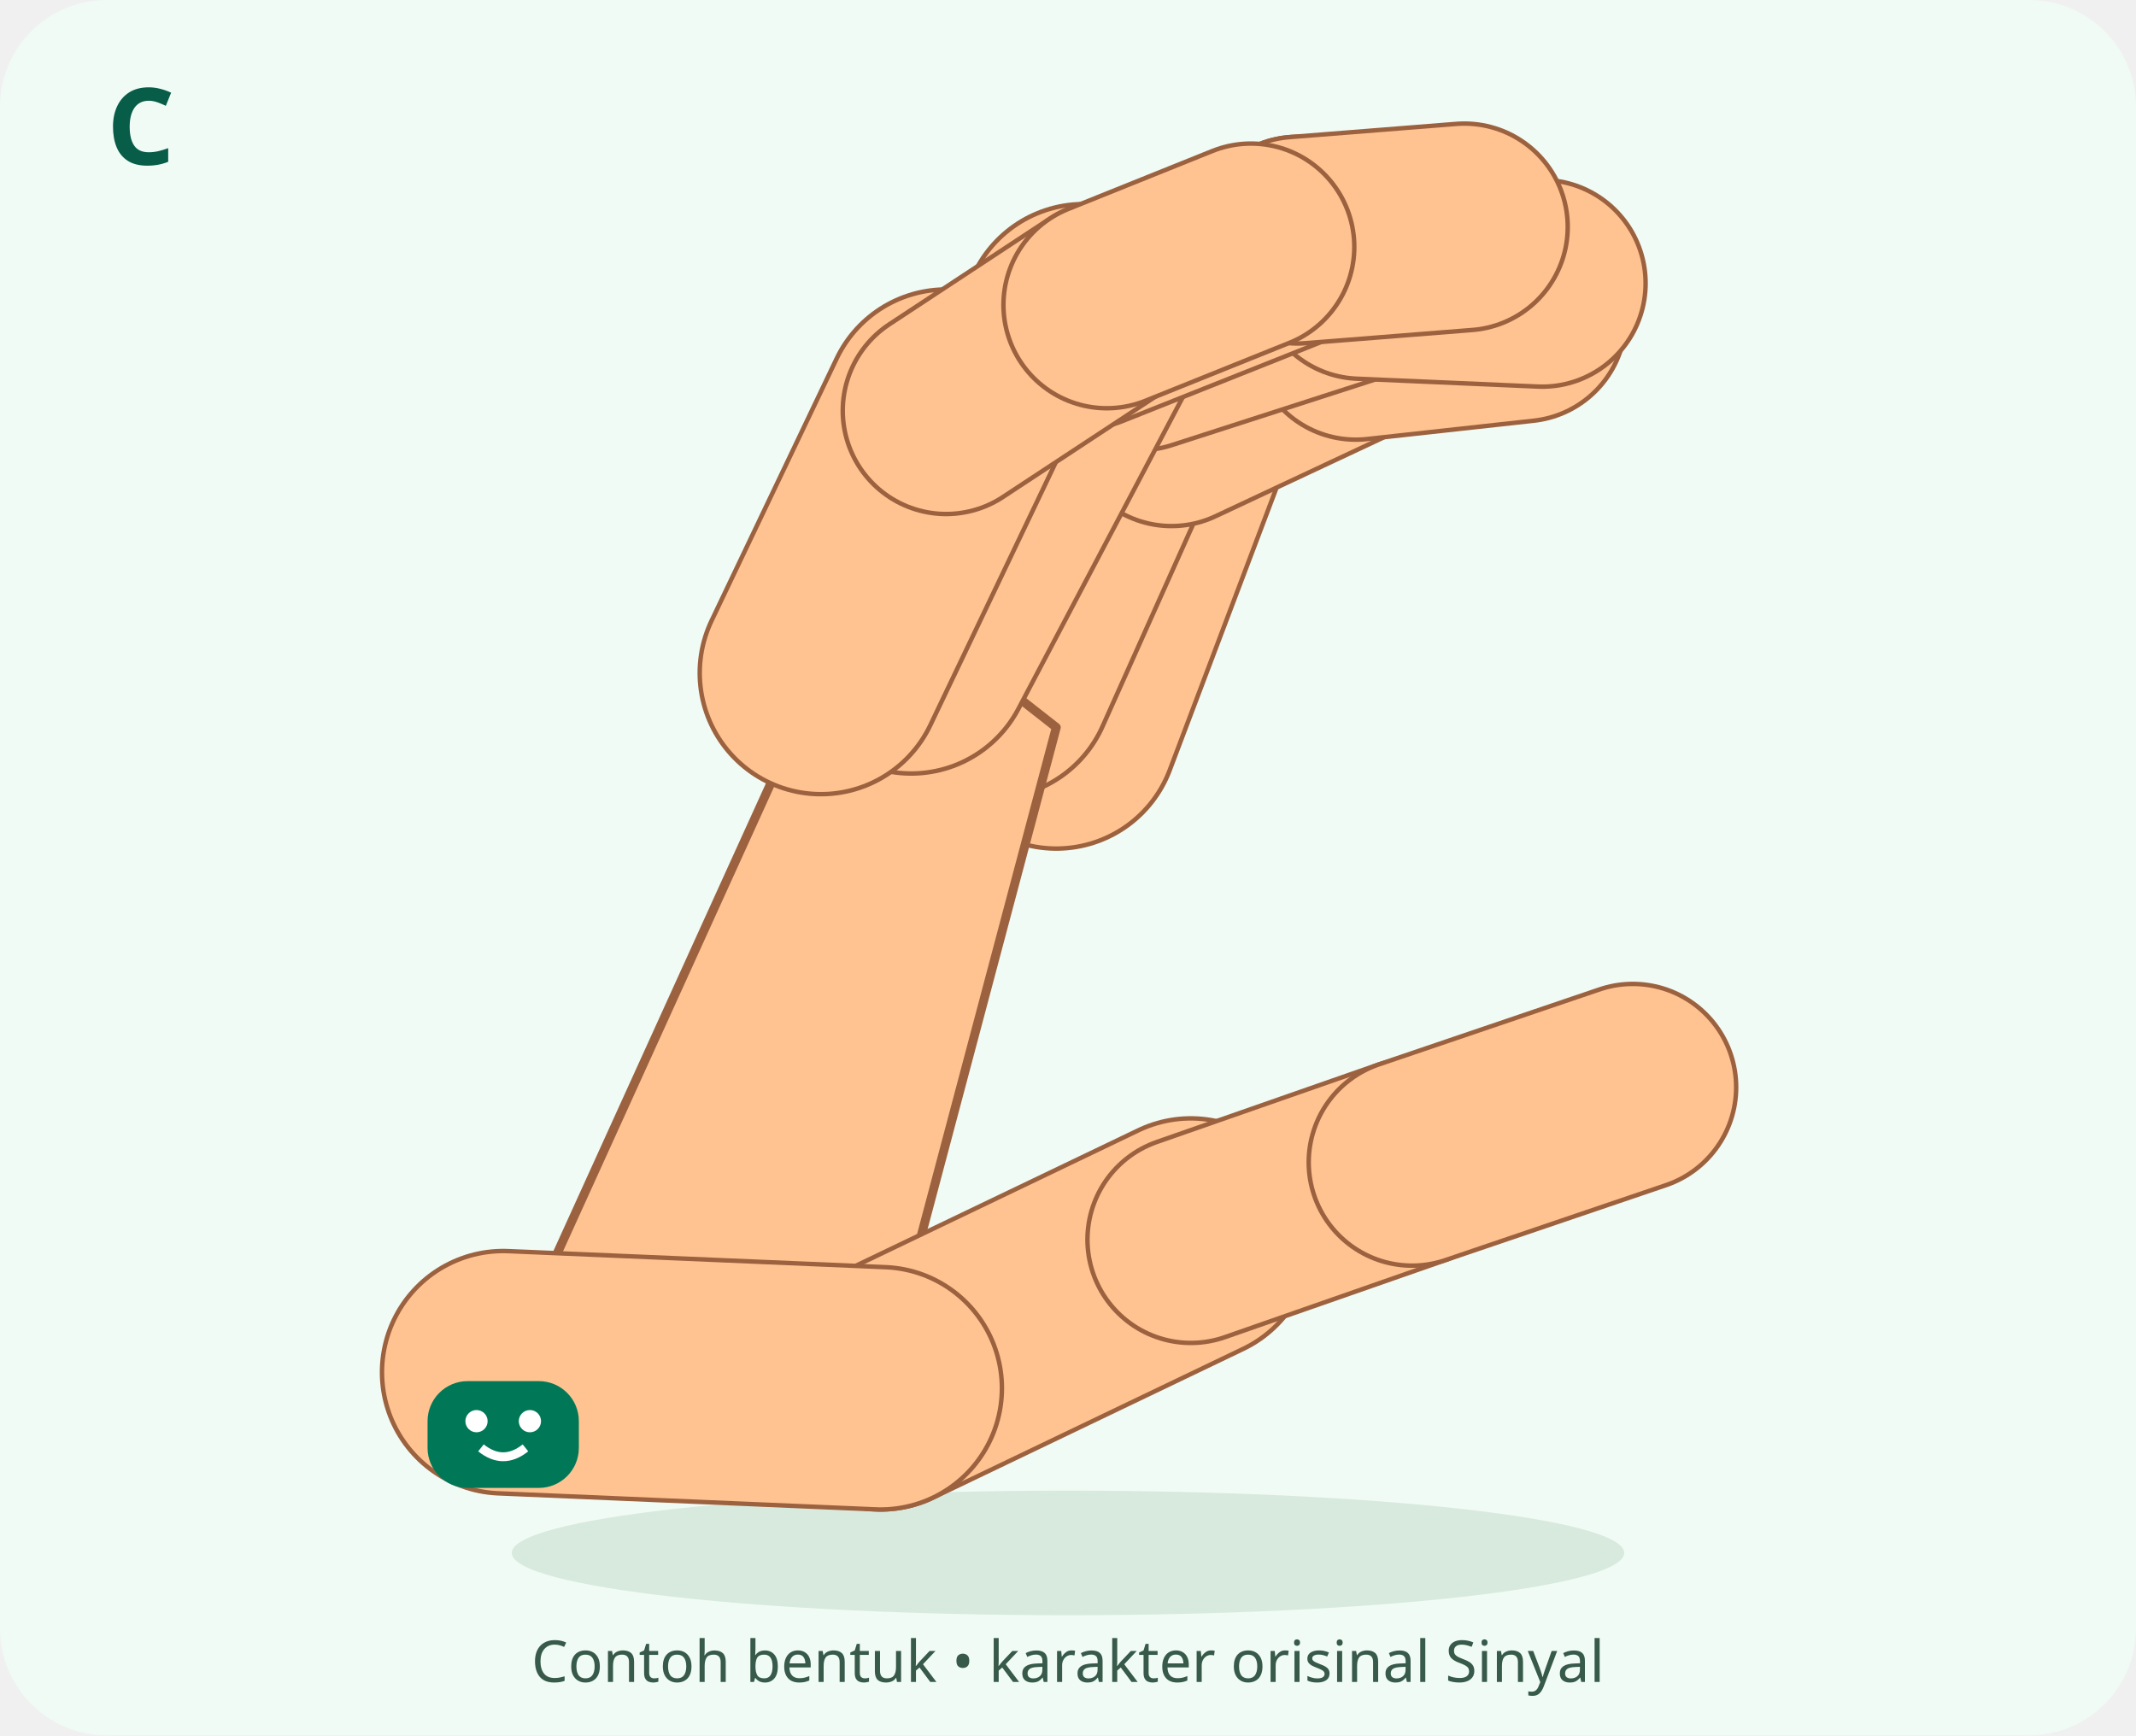
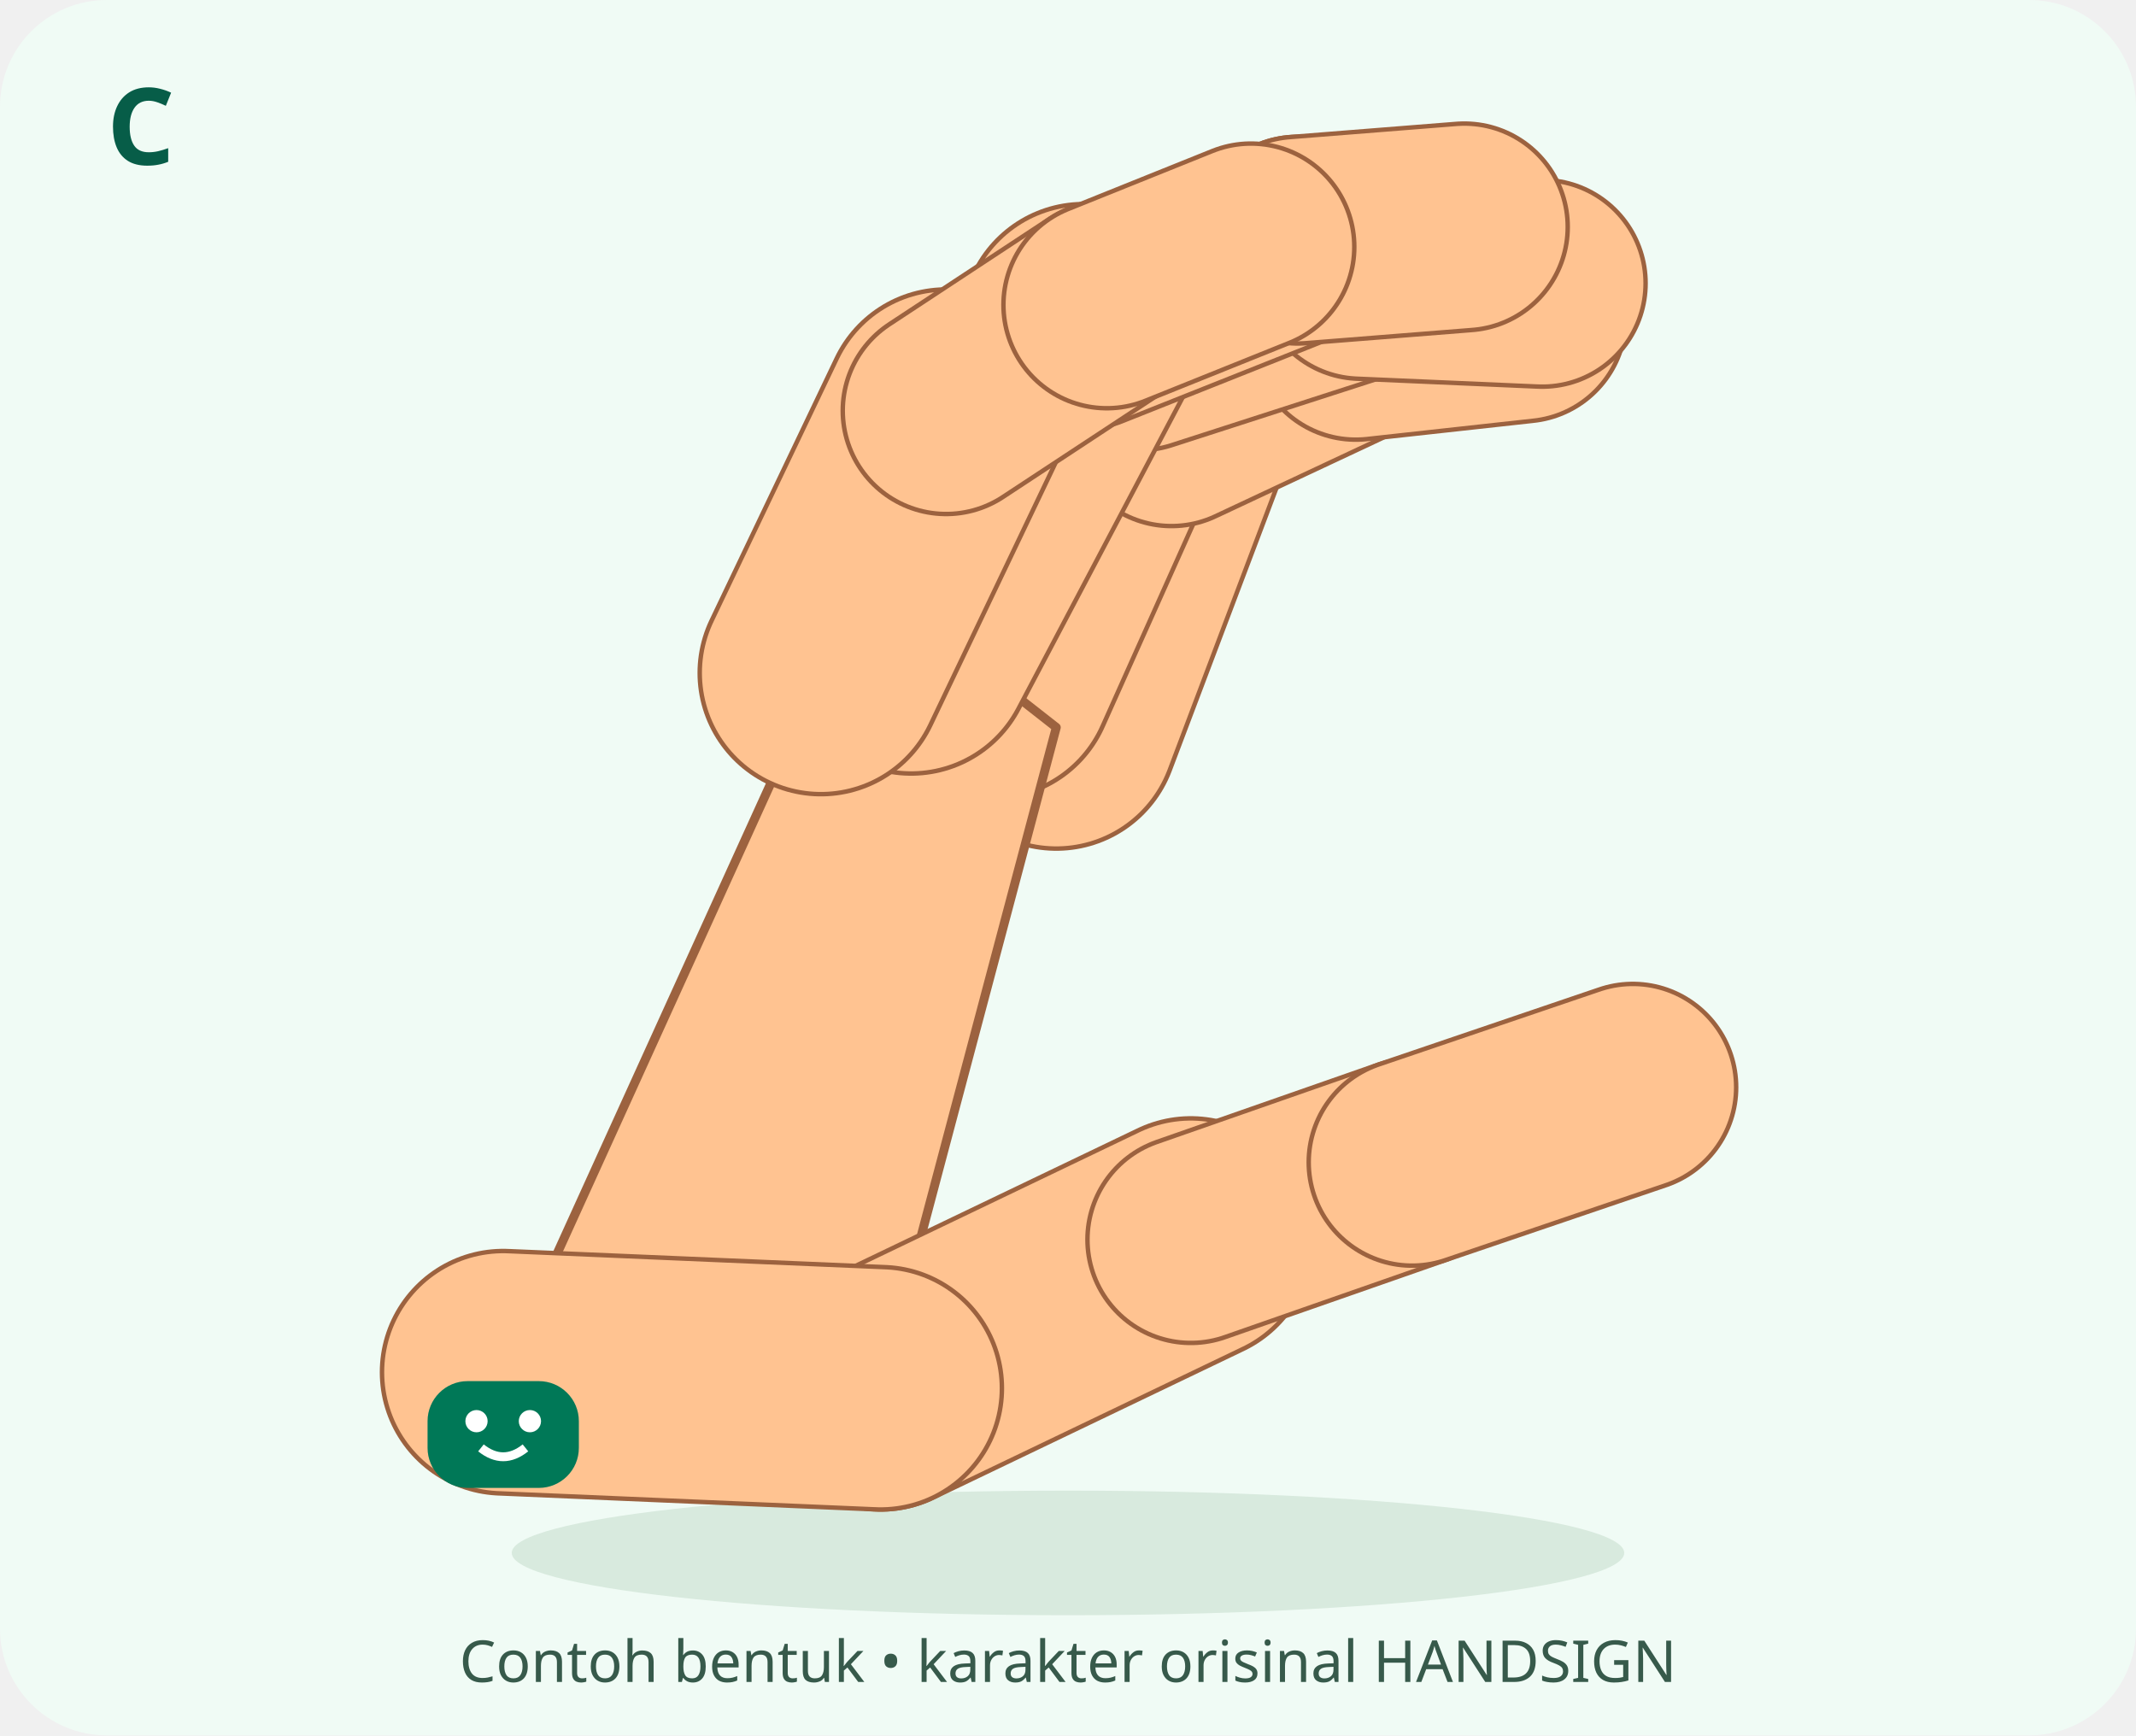
<svg xmlns="http://www.w3.org/2000/svg" viewBox="0 0 480 390" role="img" aria-labelledby="title">
  <rect width="480" height="390" rx="24" fill="#f0fbf5" />
  <ellipse cx="240" cy="349" rx="125" ry="14" fill="#d8eade" />
  <path d="M237.37 163.47L263.26 95.00" stroke="#9c623f" stroke-width="55.478" stroke-linecap="round" />
  <path d="M237.37 163.47L263.26 95.00" stroke="#ffc391" stroke-width="53.478" stroke-linecap="round" />
  <path d="M222.90 152.13L256.13 77.95" stroke="#9c623f" stroke-width="55.478" stroke-linecap="round" />
  <path d="M222.90 152.13L256.13 77.95" stroke="#ffc391" stroke-width="53.478" stroke-linecap="round" />
  <path d="M263.26 95.00L304.67 75.58" stroke="#9c623f" stroke-width="47.456" stroke-linecap="round" />
  <path d="M263.26 95.00L304.67 75.58" stroke="#ffc391" stroke-width="45.456" stroke-linecap="round" />
  <polygon points="113.08,308.39 197.91,312.00 237.37,163.47 222.90,152.13 204.76,146.60 184.48,151.24" fill="#ffc391" stroke="#9c623f" stroke-width="2" stroke-linejoin="round" />
  <path d="M197.91 312.00L267.60 278.58" stroke="#9c623f" stroke-width="55.478" stroke-linecap="round" />
  <path d="M197.91 312.00L267.60 278.58" stroke="#ffc391" stroke-width="53.478" stroke-linecap="round" />
  <path d="M113.08 308.39L197.91 312.00" stroke="#9c623f" stroke-width="55.478" stroke-linecap="round" />
  <path d="M113.08 308.39L197.91 312.00" stroke="#ffc391" stroke-width="53.478" stroke-linecap="round" />
  <path d="M267.60 278.58L317.32 261.21" stroke="#9c623f" stroke-width="47.456" stroke-linecap="round" />
  <path d="M267.60 278.58L317.32 261.21" stroke="#ffc391" stroke-width="45.456" stroke-linecap="round" />
  <path d="M304.67 75.58L342.13 71.46" stroke="#9c623f" stroke-width="47.456" stroke-linecap="round" />
  <path d="M304.67 75.58L342.13 71.46" stroke="#ffc391" stroke-width="45.456" stroke-linecap="round" />
  <path d="M256.13 77.95L305.86 61.90" stroke="#9c623f" stroke-width="47.456" stroke-linecap="round" />
  <path d="M256.13 77.95L305.86 61.90" stroke="#ffc391" stroke-width="45.456" stroke-linecap="round" />
  <path d="M317.32 261.21L366.92 244.35" stroke="#9c623f" stroke-width="47.456" stroke-linecap="round" />
  <path d="M317.32 261.21L366.92 244.35" stroke="#ffc391" stroke-width="45.456" stroke-linecap="round" />
  <path d="M204.76 146.60L243.52 73.10" stroke="#9c623f" stroke-width="55.478" stroke-linecap="round" />
  <path d="M204.76 146.60L243.52 73.10" stroke="#ffc391" stroke-width="53.478" stroke-linecap="round" />
  <rect x="96.08" y="310.39" width="34" height="24" rx="9" fill="#007857" />
  <circle cx="107.08" cy="319.39" r="2.5" fill="white" />
  <circle cx="119.08" cy="319.39" r="2.5" fill="white" />
  <path d="M108.08 325.39q5 4 10 0" fill="none" stroke="white" stroke-width="2" />
  <path d="M305.86 61.90L346.57 63.67" stroke="#9c623f" stroke-width="47.456" stroke-linecap="round" />
  <path d="M305.86 61.90L346.57 63.67" stroke="#ffc391" stroke-width="45.456" stroke-linecap="round" />
  <path d="M243.52 73.10L291.60 53.97" stroke="#9c623f" stroke-width="47.456" stroke-linecap="round" />
  <path d="M243.52 73.10L291.60 53.97" stroke="#ffc391" stroke-width="45.456" stroke-linecap="round" />
  <path d="M184.48 151.24L212.61 92.29" stroke="#9c623f" stroke-width="55.478" stroke-linecap="round" />
  <path d="M184.48 151.24L212.61 92.29" stroke="#ffc391" stroke-width="53.478" stroke-linecap="round" />
  <path d="M291.60 53.97L329.07 51.00" stroke="#9c623f" stroke-width="47.456" stroke-linecap="round" />
  <path d="M291.60 53.97L329.07 51.00" stroke="#ffc391" stroke-width="45.456" stroke-linecap="round" />
  <path d="M212.61 92.29L248.72 68.52" stroke="#9c623f" stroke-width="47.456" stroke-linecap="round" />
  <path d="M212.61 92.29L248.72 68.52" stroke="#ffc391" stroke-width="45.456" stroke-linecap="round" />
  <path d="M248.72 68.52L281.11 55.49" stroke="#9c623f" stroke-width="47.456" stroke-linecap="round" />
  <path d="M248.72 68.52L281.11 55.49" stroke="#ffc391" stroke-width="45.456" stroke-linecap="round" />
  <text x="24" y="37" font-family="sans-serif" font-size="24" font-weight="bold" fill="#075d48">C</text>
-   <text x="240" y="378" text-anchor="middle" font-family="sans-serif" font-size="13" fill="#375a4b">Contoh bentuk • karakter orisinal Sinyal</text>
+   <text x="240" y="378" text-anchor="middle" font-family="sans-serif" font-size="13" fill="#375a4b">Contoh bentuk • karakter orisinal HANDSIGN</text>
</svg>
